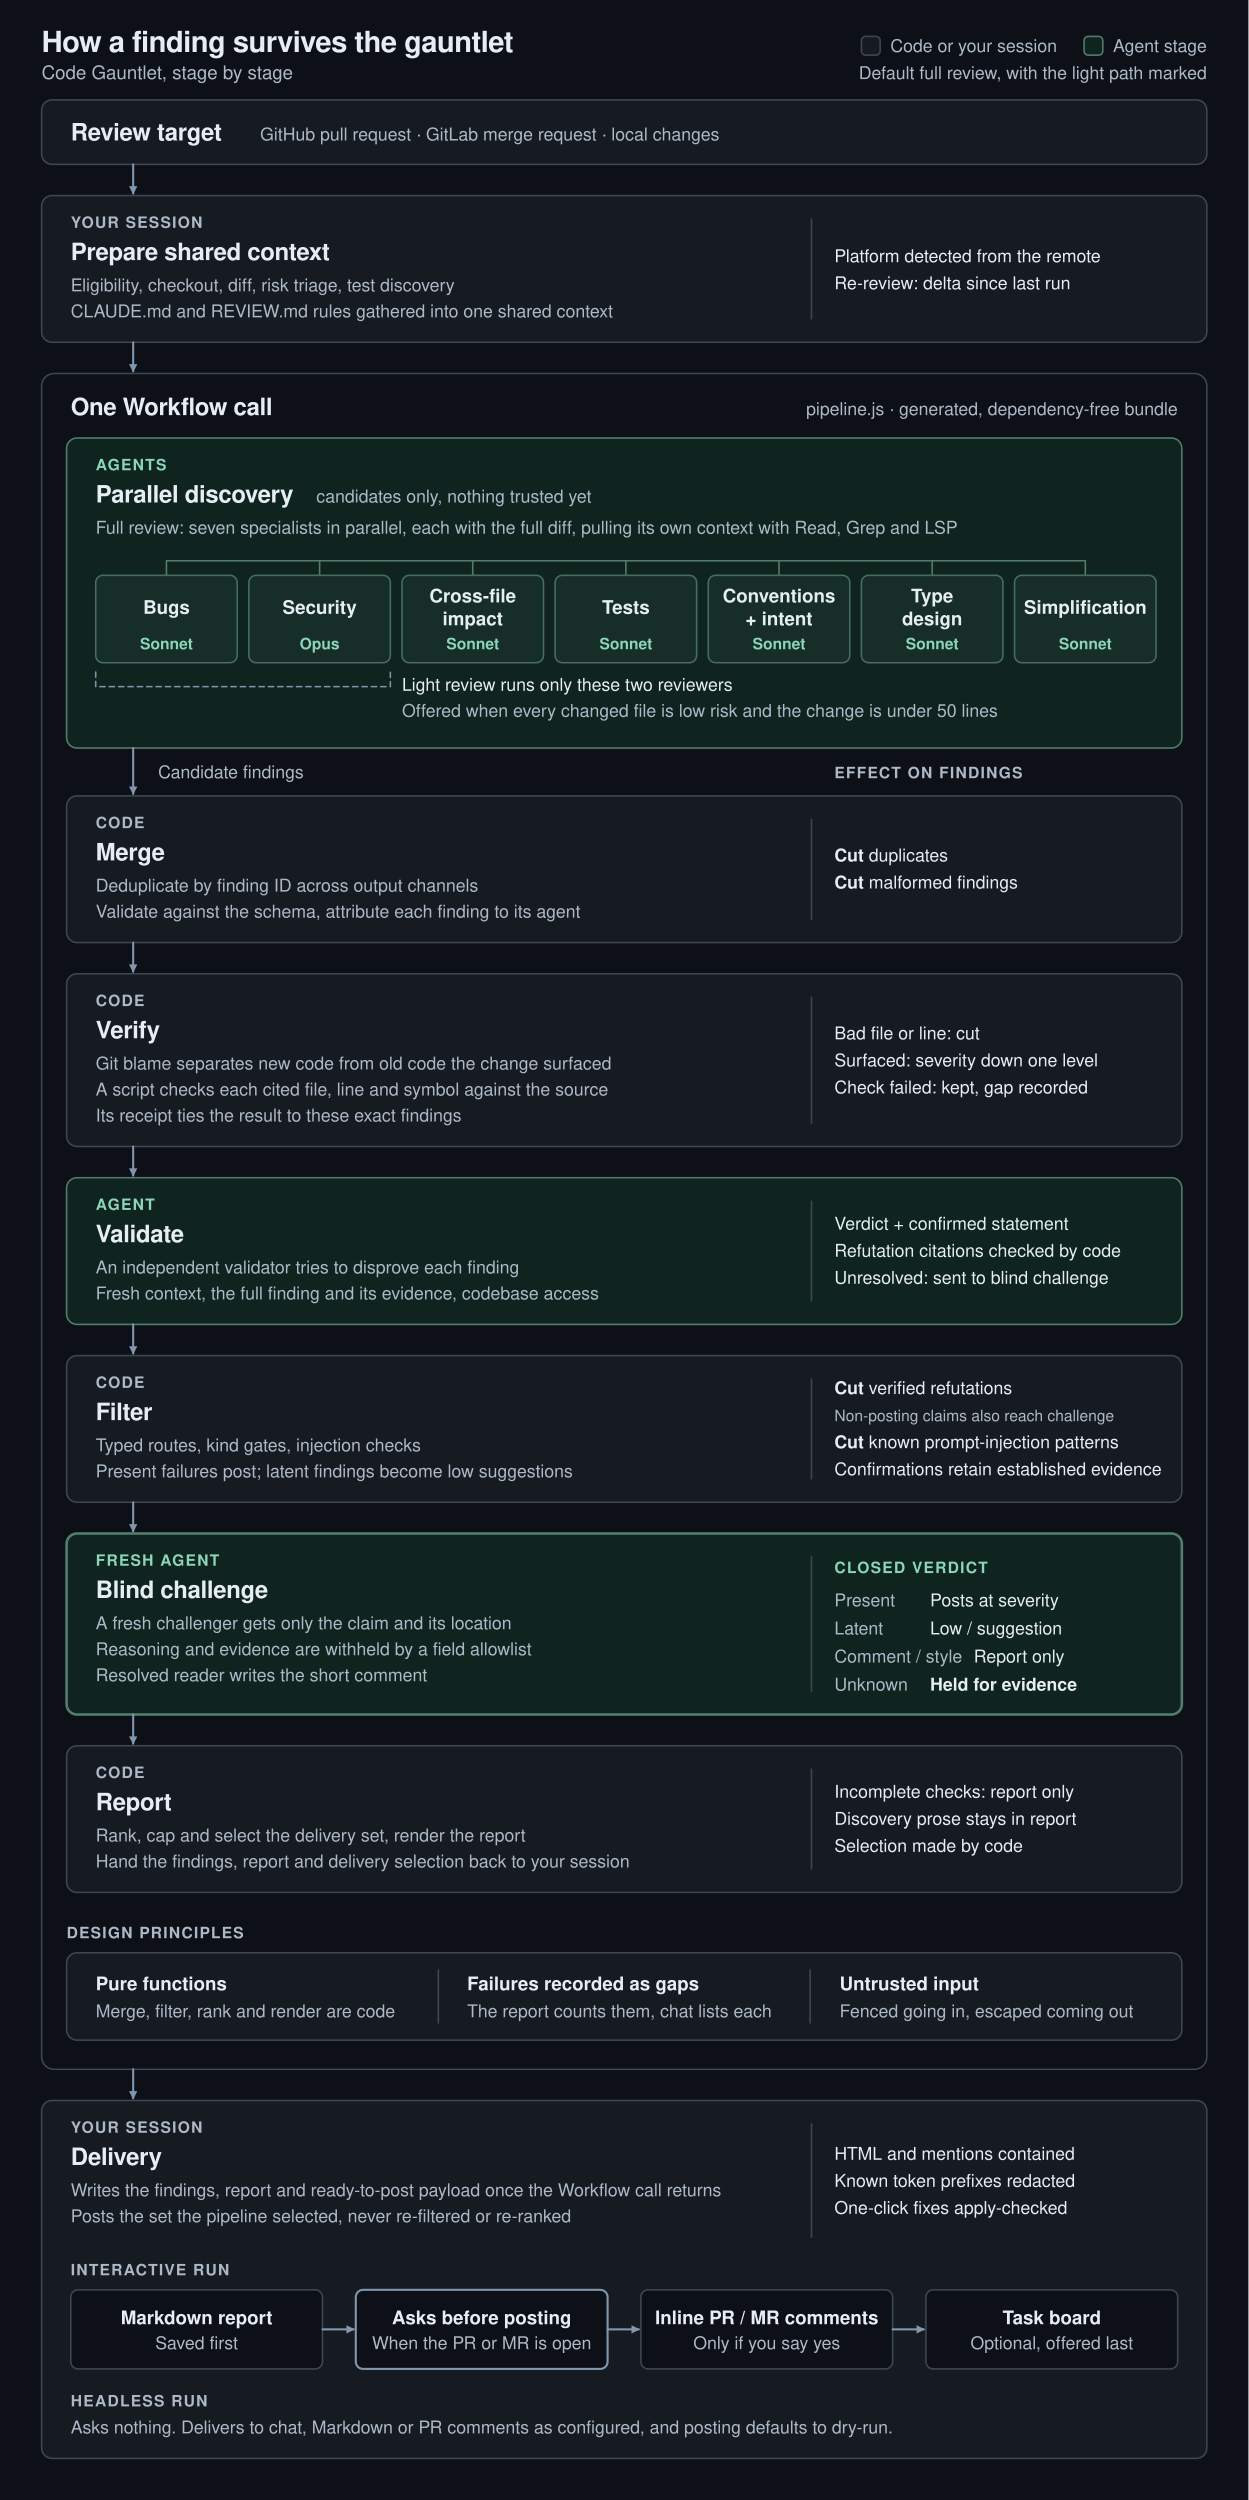
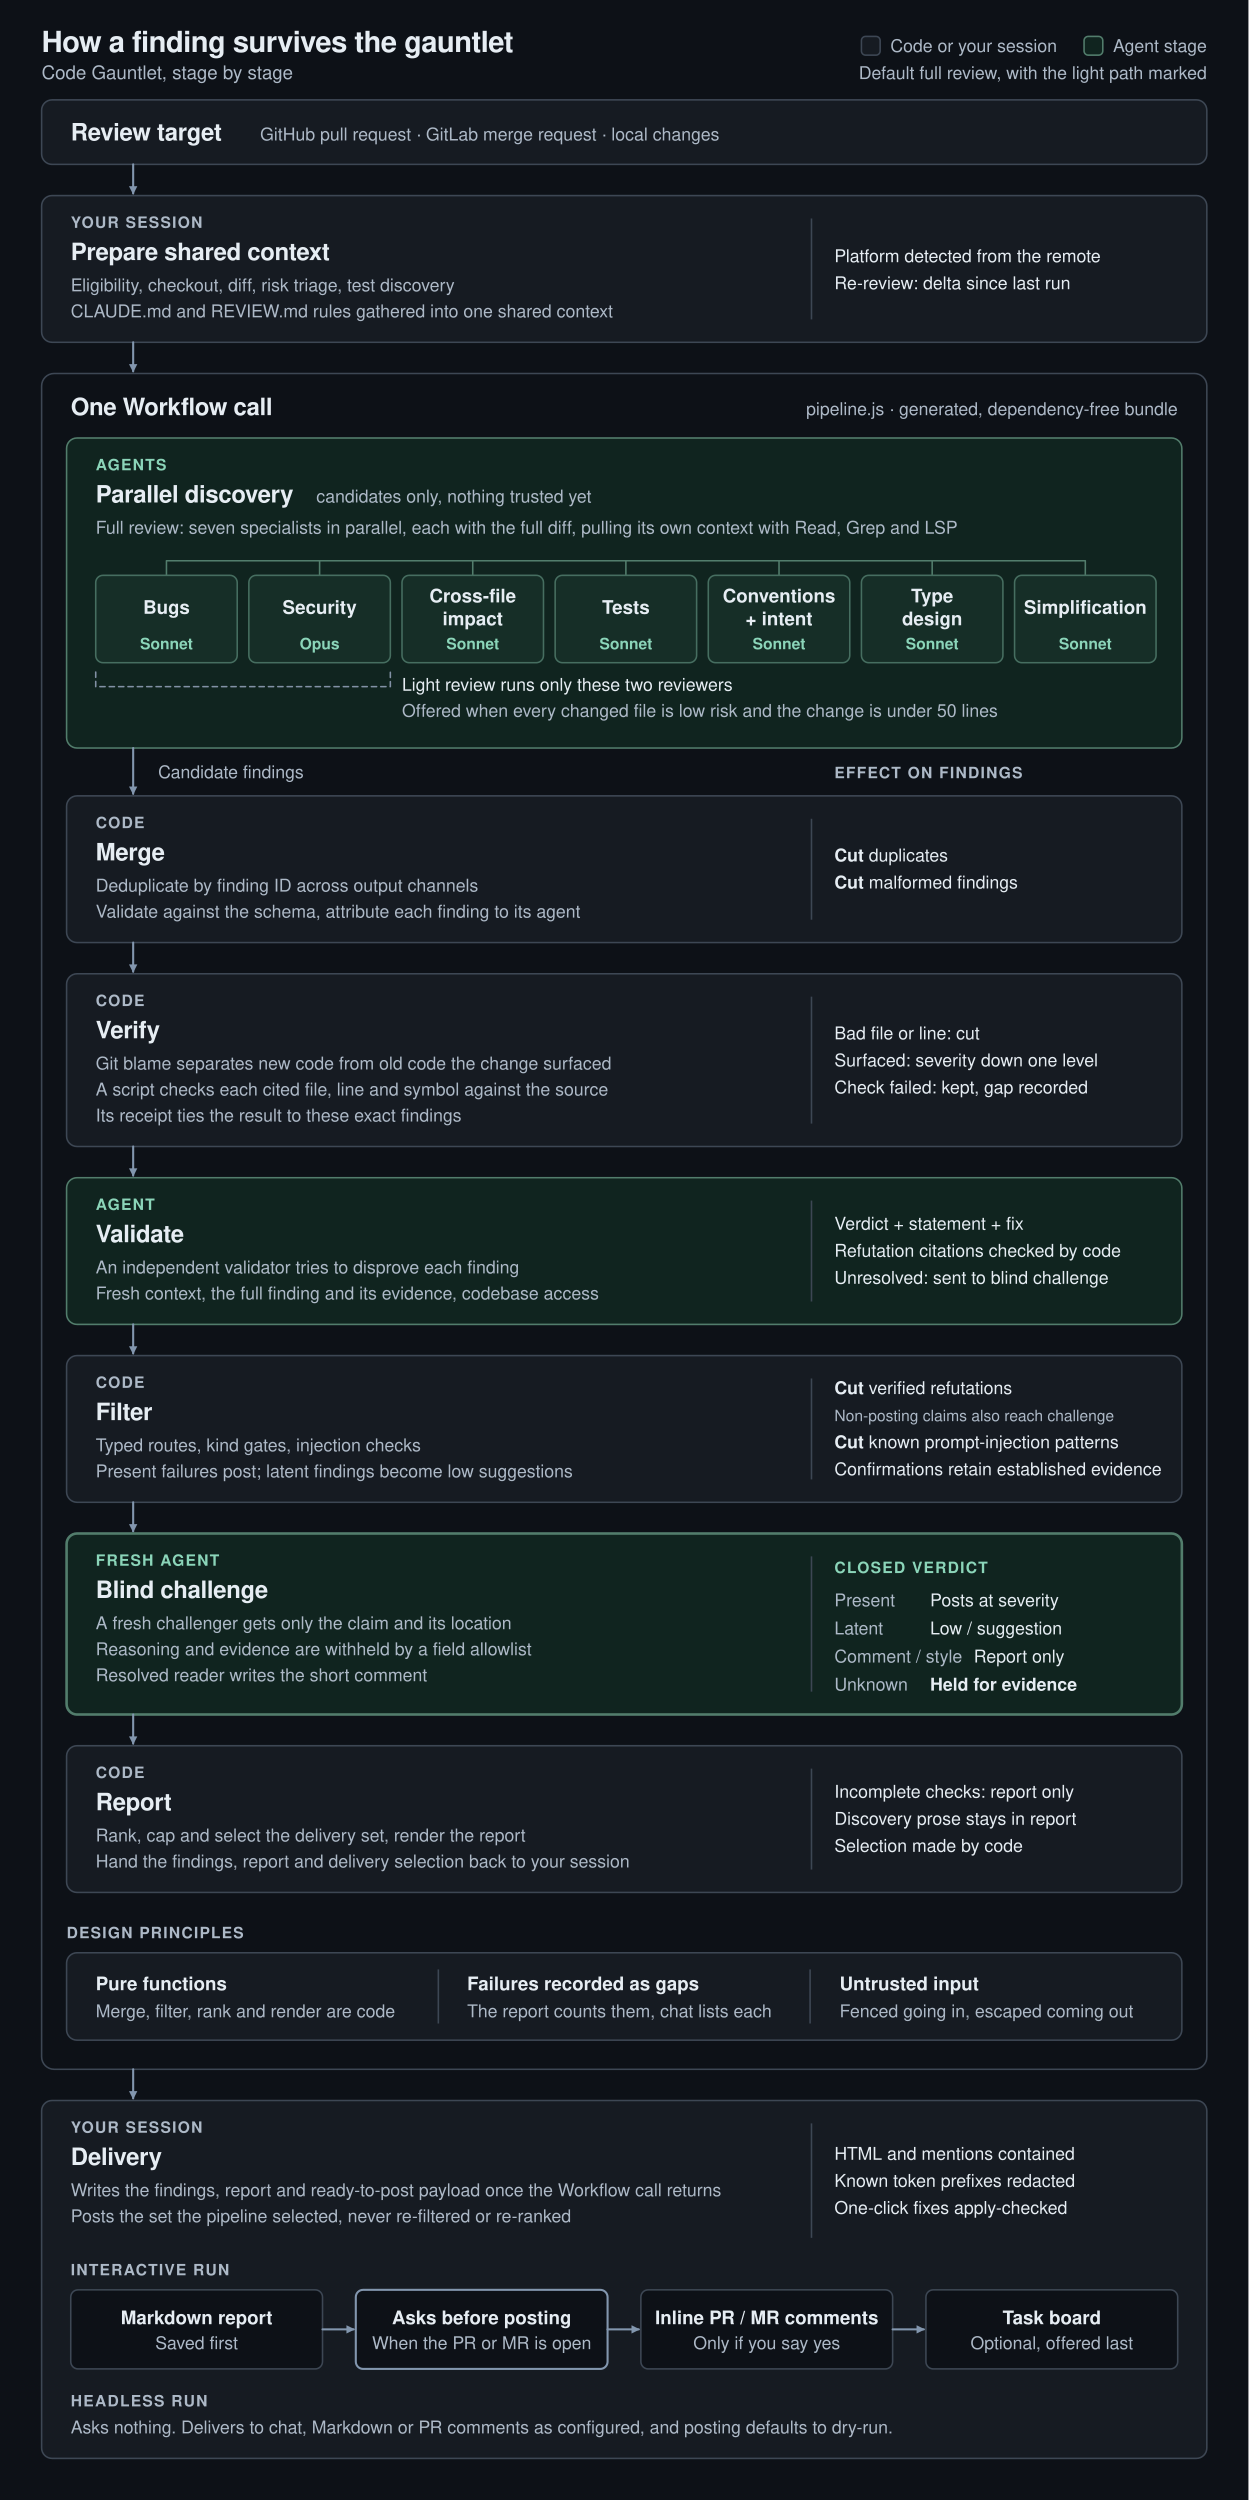
<svg xmlns="http://www.w3.org/2000/svg" viewBox="0 0 1200 2403" role="img" aria-labelledby="pipeline-title pipeline-desc">
  <defs>
    <style>
      text { font-family: -apple-system, BlinkMacSystemFont, "Segoe UI", Helvetica, Arial, sans-serif; font-size: 18px; fill: #e6edf3; }
      .page { fill: #0d1117; }
      .frame { fill: #0d1117; stroke: #3d4754; stroke-width: 1.5; }
      .panel { fill: #161b22; stroke: #3d4754; stroke-width: 1.5; }
      .node { fill: #0d1117; stroke: #3d4754; stroke-width: 1.5; }
      .ask-node { fill: #0d1117; stroke: #8296ae; stroke-width: 2; }
      .agent-node { fill: #162e27; stroke: #466e60; stroke-width: 1.5; }
      .agent-stage { fill: #10241f; stroke: #527d6c; stroke-width: 1.5; }
      .hero { stroke-width: 2.5; }
      .title { font-size: 28px; font-weight: 650; letter-spacing: -0.5px; }
      .section { font-size: 23px; font-weight: 650; letter-spacing: -0.3px; }
      .strong { font-weight: 600; }
      .reviewer { font-size: 18px; font-weight: 600; text-anchor: middle; }
      .detail { font-size: 17px; fill: #adb9c7; }
      .effect { font-size: 17px; }
      .note { font-size: 15px; fill: #adb9c7; }
      .muted { fill: #adb9c7; }
      .cut { font-weight: 650; }
      .kind { font-size: 15px; font-weight: 650; letter-spacing: 1.2px; fill: #adb9c7; }
      .agent-kind { font-size: 15px; font-weight: 650; letter-spacing: 1.2px; fill: #8bd5b9; }
      .model { font-size: 15px; font-weight: 600; text-anchor: middle; fill: #8bd5b9; }
      .mid { text-anchor: middle; }
      .end { text-anchor: end; }
      .flow { fill: none; stroke: #8296ae; stroke-width: 2; stroke-linecap: round; stroke-linejoin: round; }
      .fan { fill: none; stroke: #527d6c; stroke-width: 1.5; stroke-linecap: round; stroke-linejoin: round; }
      .light { fill: none; stroke: #8291a5; stroke-width: 1.5; stroke-dasharray: 5 4; stroke-linecap: round; stroke-linejoin: round; }
      .divider { stroke: #3d4754; stroke-width: 1.5; }
      .arrow { fill: #8296ae; }
    </style>
    <marker id="arrow" viewBox="0 0 8 8" refX="7" refY="4" markerWidth="8" markerHeight="8" markerUnits="userSpaceOnUse" orient="auto">
      <path class="arrow" d="M0 0 L8 4 L0 8 Z" />
    </marker>
  </defs>
  <rect class="page" width="1200" height="2403" />
  <text class="title" x="40" y="50">How a finding survives the gauntlet</text>
  <text class="muted" x="40" y="76">Code Gauntlet, stage by stage</text>
  <rect class="panel" x="828" y="35" width="18" height="18" rx="4" />
  <text class="detail end" x="1016" y="50">Code or your session</text>
  <rect class="agent-stage" x="1042" y="35" width="18" height="18" rx="4" />
  <text class="detail end" x="1160" y="50">Agent stage</text>
  <text class="detail end" x="1160" y="76">Default full review, with the light path marked</text>
  <rect class="panel" x="40" y="96" width="1120" height="62" rx="10" />
  <text class="section" x="68" y="135">Review target</text>
  <text class="detail" x="250" y="135">GitHub pull request  ·  GitLab merge request  ·  local changes</text>
  <path class="flow" d="M128 158 V186" marker-end="url(#arrow)" />
  <rect class="panel" x="40" y="188" width="1120" height="141" rx="10" />
  <text class="kind" x="68" y="219">YOUR SESSION</text>
  <text class="section" x="68" y="250">Prepare shared context</text>
  <text class="detail" x="68" y="280">Eligibility, checkout, diff, risk triage, test discovery</text>
  <text class="detail" x="68" y="305">CLAUDE.md and REVIEW.md rules gathered into one shared context</text>
  <line class="divider" x1="780" y1="210" x2="780" y2="307" />
  <text class="effect" x="802" y="252">Platform detected from the remote</text>
  <text class="effect" x="802" y="278">Re-review: delta since last run</text>
  <path class="flow" d="M128 329 V357" marker-end="url(#arrow)" />
  <rect class="frame" x="40" y="359" width="1120" height="1630" rx="12" />
  <text class="section" x="68" y="399">One Workflow call</text>
  <text class="detail end" x="1132" y="399">pipeline.js  ·  generated, dependency-free bundle</text>
  <rect class="agent-stage" x="64" y="421" width="1072" height="298" rx="10" />
  <text class="agent-kind" x="92" y="452">AGENTS</text>
  <text class="section" x="92" y="483">Parallel discovery</text>
  <text class="detail" x="304" y="483">candidates only, nothing trusted yet</text>
  <text class="detail" x="92" y="513">Full review: seven specialists in parallel, each with the full diff, pulling its own context with Read, Grep and LSP</text>
  <path class="fan" d="M160 553 V539 H1043.2 V553 M307.2 539 V553 M454.4 539 V553 M601.6 539 V553 M748.8 539 V553 M896 539 V553" />
  <rect class="agent-node" x="92" y="553" width="136" height="84" rx="7" />
  <text class="reviewer" x="160" y="590">Bugs</text>
  <text class="model" x="160" y="624">Sonnet</text>
  <rect class="agent-node" x="239.2" y="553" width="136" height="84" rx="7" />
  <text class="reviewer" x="307.2" y="590">Security</text>
  <text class="model" x="307.2" y="624">Opus</text>
  <rect class="agent-node" x="386.4" y="553" width="136" height="84" rx="7" />
  <text class="reviewer" x="454.4" y="579">Cross-file</text>
  <text class="reviewer" x="454.4" y="601">impact</text>
  <text class="model" x="454.4" y="624">Sonnet</text>
  <rect class="agent-node" x="533.6" y="553" width="136" height="84" rx="7" />
  <text class="reviewer" x="601.6" y="590">Tests</text>
  <text class="model" x="601.6" y="624">Sonnet</text>
  <rect class="agent-node" x="680.8" y="553" width="136" height="84" rx="7" />
  <text class="reviewer" x="748.8" y="579">Conventions</text>
  <text class="reviewer" x="748.8" y="601">+ intent</text>
  <text class="model" x="748.8" y="624">Sonnet</text>
  <rect class="agent-node" x="828" y="553" width="136" height="84" rx="7" />
  <text class="reviewer" x="896" y="579">Type</text>
  <text class="reviewer" x="896" y="601">design</text>
  <text class="model" x="896" y="624">Sonnet</text>
  <rect class="agent-node" x="975.2" y="553" width="136" height="84" rx="7" />
  <text class="reviewer" x="1043.2" y="590">Simplification</text>
  <text class="model" x="1043.2" y="624">Sonnet</text>
  <path class="light" d="M92 646 V660 H375.2 V646" />
  <text class="effect" x="386.4" y="664">Light review runs only these two reviewers</text>
  <text class="detail" x="386.4" y="689">Offered when every changed file is low risk and the change is under 50 lines</text>
  <path class="flow" d="M128 719 V763" marker-end="url(#arrow)" />
  <text class="detail" x="152" y="748">Candidate findings</text>
  <text class="kind" x="802" y="748">EFFECT ON FINDINGS</text>
  <rect class="panel" x="64" y="765" width="1072" height="141" rx="10" />
  <text class="kind" x="92" y="796">CODE</text>
  <text class="section" x="92" y="827">Merge</text>
  <text class="detail" x="92" y="857">Deduplicate by finding ID across output channels</text>
  <text class="detail" x="92" y="882">Validate against the schema, attribute each finding to its agent</text>
  <line class="divider" x1="780" y1="787" x2="780" y2="884" />
  <text class="effect" x="802" y="828">
    <tspan class="cut">Cut</tspan>  duplicates</text>
  <text class="effect" x="802" y="854">
    <tspan class="cut">Cut</tspan>  malformed findings</text>
  <path class="flow" d="M128 906 V934" marker-end="url(#arrow)" />
  <rect class="panel" x="64" y="936" width="1072" height="166" rx="10" />
  <text class="kind" x="92" y="967">CODE</text>
  <text class="section" x="92" y="998">Verify</text>
  <text class="detail" x="92" y="1028">Git blame separates new code from old code the change surfaced</text>
  <text class="detail" x="92" y="1053">A script checks each cited file, line and symbol against the source</text>
  <text class="detail" x="92" y="1078">Its receipt ties the result to these exact findings</text>
  <line class="divider" x1="780" y1="958" x2="780" y2="1080" />
  <text class="effect" x="802" y="999">Bad file or line: cut</text>
  <text class="effect" x="802" y="1025">Surfaced: severity down one level</text>
  <text class="effect" x="802" y="1051">Check failed: kept, gap recorded</text>
  <path class="flow" d="M128 1102 V1130" marker-end="url(#arrow)" />
  <rect class="agent-stage" x="64" y="1132" width="1072" height="141" rx="10" />
  <text class="agent-kind" x="92" y="1163">AGENT</text>
  <text class="section" x="92" y="1194">Validate</text>
  <text class="detail" x="92" y="1224">An independent validator tries to disprove each finding</text>
  <text class="detail" x="92" y="1249">Fresh context, the full finding and its evidence, codebase access</text>
  <line class="divider" x1="780" y1="1154" x2="780" y2="1251" />
-   <text class="effect" x="802" y="1182">Verdict + confirmed statement</text>
+   <text class="effect" x="802" y="1182">Verdict + statement + fix</text>
  <text class="effect" x="802" y="1208">Refutation citations checked by code</text>
  <text class="effect" x="802" y="1234">Unresolved: sent to blind challenge</text>
  <path class="flow" d="M128 1273 V1301" marker-end="url(#arrow)" />
  <rect class="panel" x="64" y="1303" width="1072" height="141" rx="10" />
  <text class="kind" x="92" y="1334">CODE</text>
  <text class="section" x="92" y="1365">Filter</text>
  <text class="detail" x="92" y="1395">Typed routes, kind gates, injection checks</text>
  <text class="detail" x="92" y="1420">Present failures post; latent findings become low suggestions</text>
  <line class="divider" x1="780" y1="1325" x2="780" y2="1422" />
  <text class="effect" x="802" y="1340">
    <tspan class="cut">Cut</tspan>  verified refutations</text>
  <text class="note" x="802" y="1366">Non-posting claims also reach challenge</text>
  <text class="effect" x="802" y="1392">
    <tspan class="cut">Cut</tspan>  known prompt-injection patterns</text>
  <text class="effect" x="802" y="1418">Confirmations retain established evidence</text>
  <path class="flow" d="M128 1444 V1472" marker-end="url(#arrow)" />
  <rect class="agent-stage hero" x="64" y="1474" width="1072" height="174" rx="10" />
  <text class="agent-kind" x="92" y="1505">FRESH AGENT</text>
  <text class="section" x="92" y="1536">Blind challenge</text>
  <text class="detail" x="92" y="1566">A fresh challenger gets only the claim and its location</text>
  <text class="detail" x="92" y="1591">Reasoning and evidence are withheld by a field allowlist</text>
  <text class="detail" x="92" y="1616">Resolved reader writes the short comment</text>
  <line class="divider" x1="780" y1="1496" x2="780" y2="1626" />
  <text class="agent-kind" x="802" y="1512">CLOSED VERDICT</text>
  <text class="detail" x="802" y="1544">Present</text>
  <text class="effect" x="894" y="1544">Posts at severity</text>
  <text class="detail" x="802" y="1571">Latent</text>
  <text class="effect" x="894" y="1571">Low / suggestion</text>
  <text class="detail" x="802" y="1598">Comment / style</text>
  <text class="effect" x="936" y="1598">Report only</text>
  <text class="detail" x="802" y="1625">Unknown</text>
  <text class="effect strong" x="894" y="1625">Held for evidence</text>
  <path class="flow" d="M128 1648 V1676" marker-end="url(#arrow)" />
  <rect class="panel" x="64" y="1678" width="1072" height="141" rx="10" />
  <text class="kind" x="92" y="1709">CODE</text>
  <text class="section" x="92" y="1740">Report</text>
  <text class="detail" x="92" y="1770">Rank, cap and select the delivery set, render the report</text>
  <text class="detail" x="92" y="1795">Hand the findings, report and delivery selection back to your session</text>
  <line class="divider" x1="780" y1="1700" x2="780" y2="1797" />
  <text class="effect" x="802" y="1728">Incomplete checks: report only</text>
  <text class="effect" x="802" y="1754">Discovery prose stays in report</text>
  <text class="effect" x="802" y="1780">Selection made by code</text>
  <text class="kind" x="64" y="1863">DESIGN PRINCIPLES</text>
  <rect class="panel" x="64" y="1877" width="1072" height="84" rx="10" />
  <text class="strong" x="92" y="1913">Pure functions</text>
  <text class="detail" x="92" y="1939">Merge, filter, rank and render are code</text>
  <line class="divider" x1="421.333" y1="1893" x2="421.333" y2="1945" />
  <text class="strong" x="449" y="1913">Failures recorded as gaps</text>
  <text class="detail" x="449" y="1939">The report counts them, chat lists each</text>
  <line class="divider" x1="778.667" y1="1893" x2="778.667" y2="1945" />
  <text class="strong" x="807" y="1913">Untrusted input</text>
  <text class="detail" x="807" y="1939">Fenced going in, escaped coming out</text>
  <path class="flow" d="M128 1989 V2017" marker-end="url(#arrow)" />
  <rect class="panel" x="40" y="2019" width="1120" height="344" rx="10" />
  <text class="kind" x="68" y="2050">YOUR SESSION</text>
  <text class="section" x="68" y="2081">Delivery</text>
  <text class="detail" x="68" y="2111">Writes the findings, report and ready-to-post payload once the Workflow call returns</text>
  <text class="detail" x="68" y="2136">Posts the set the pipeline selected, never re-filtered or re-ranked</text>
  <line class="divider" x1="780" y1="2041" x2="780" y2="2151" />
  <text class="effect" x="802" y="2076">HTML and mentions contained</text>
  <text class="effect" x="802" y="2102">Known token prefixes redacted</text>
  <text class="effect" x="802" y="2128">One-click fixes apply-checked</text>
  <text class="kind" x="68" y="2187">INTERACTIVE RUN</text>
  <rect class="node" x="68" y="2201" width="242" height="76" rx="7" />
  <text class="reviewer" x="189" y="2234">Markdown report</text>
  <text class="detail mid" x="189" y="2258">Saved first</text>
  <path class="flow" d="M310 2239 H340" marker-end="url(#arrow)" />
  <rect class="ask-node" x="342" y="2201" width="242" height="76" rx="7" />
  <text class="reviewer" x="463" y="2234">Asks before posting</text>
  <text class="detail mid" x="463" y="2258">When the PR or MR is open</text>
  <path class="flow" d="M584 2239 H614" marker-end="url(#arrow)" />
  <rect class="node" x="616" y="2201" width="242" height="76" rx="7" />
  <text class="reviewer" x="737" y="2234">Inline PR / MR comments</text>
  <text class="detail mid" x="737" y="2258">Only if you say yes</text>
  <path class="flow" d="M858 2239 H888" marker-end="url(#arrow)" />
  <rect class="node" x="890" y="2201" width="242" height="76" rx="7" />
  <text class="reviewer" x="1011" y="2234">Task board</text>
  <text class="detail mid" x="1011" y="2258">Optional, offered last</text>
  <text class="kind" x="68" y="2313">HEADLESS RUN</text>
  <text class="detail" x="68" y="2339">Asks nothing. Delivers to chat, Markdown or PR comments as configured, and posting defaults to dry-run.</text>
</svg>
